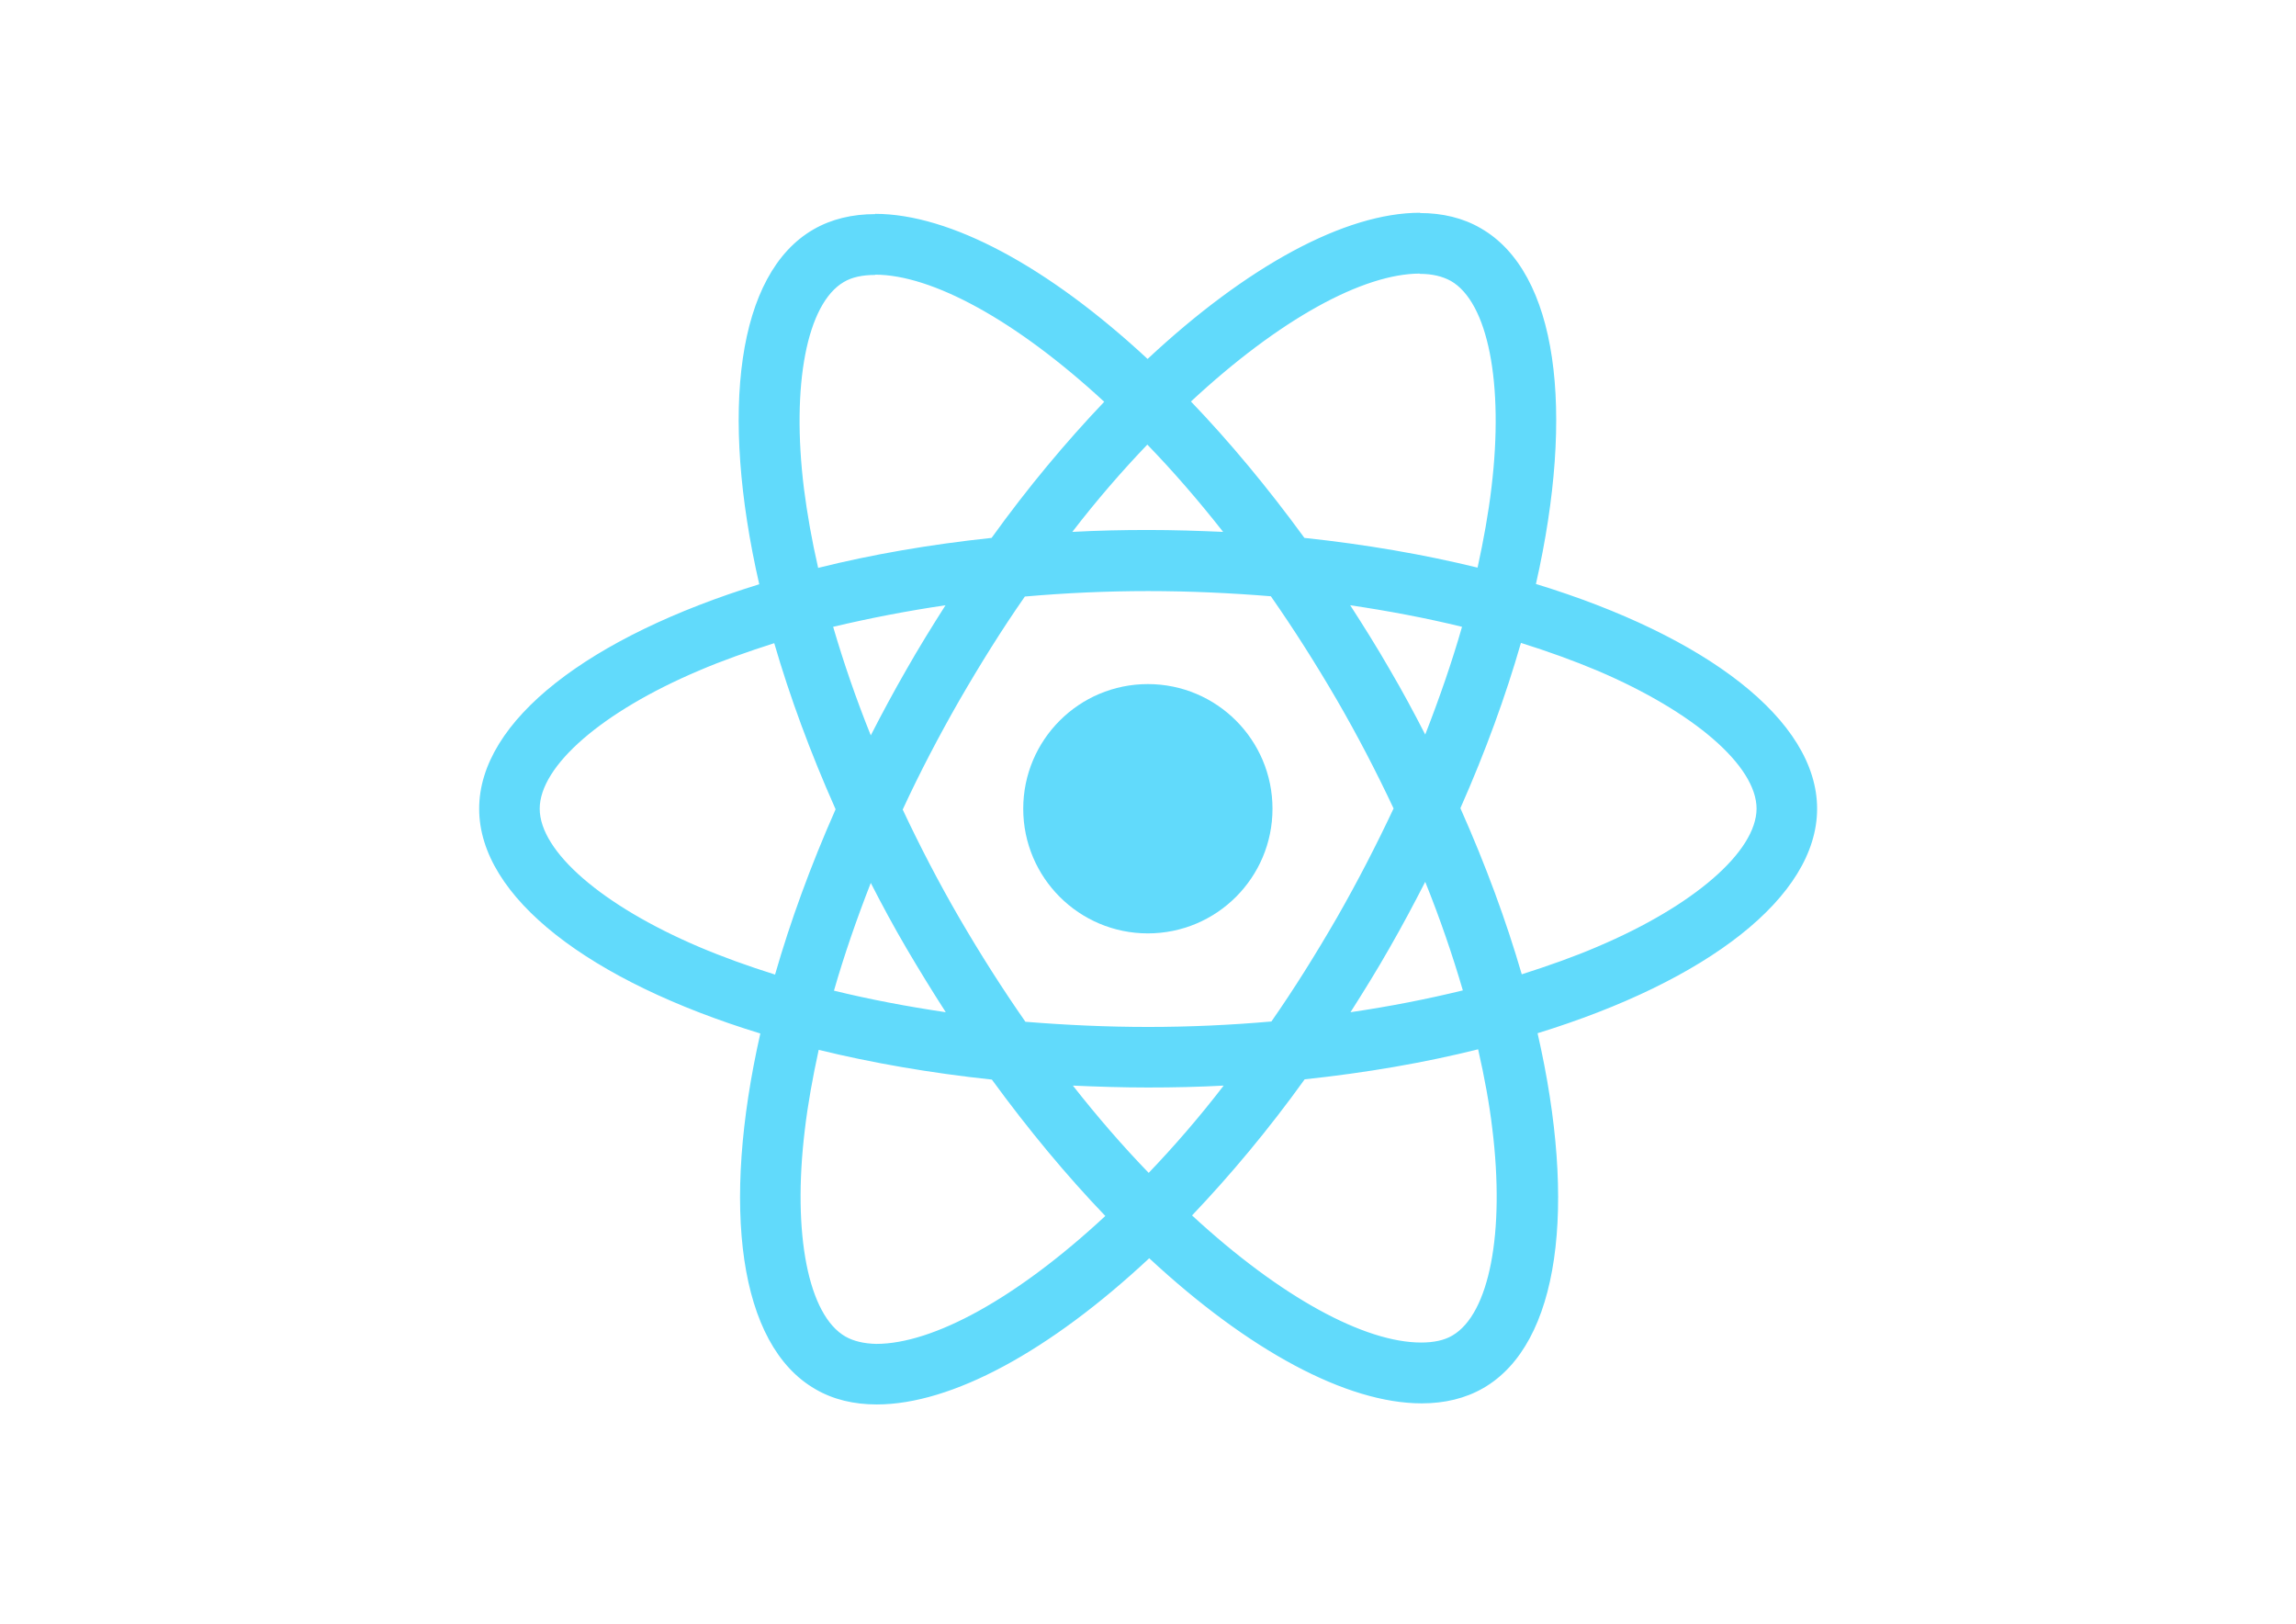
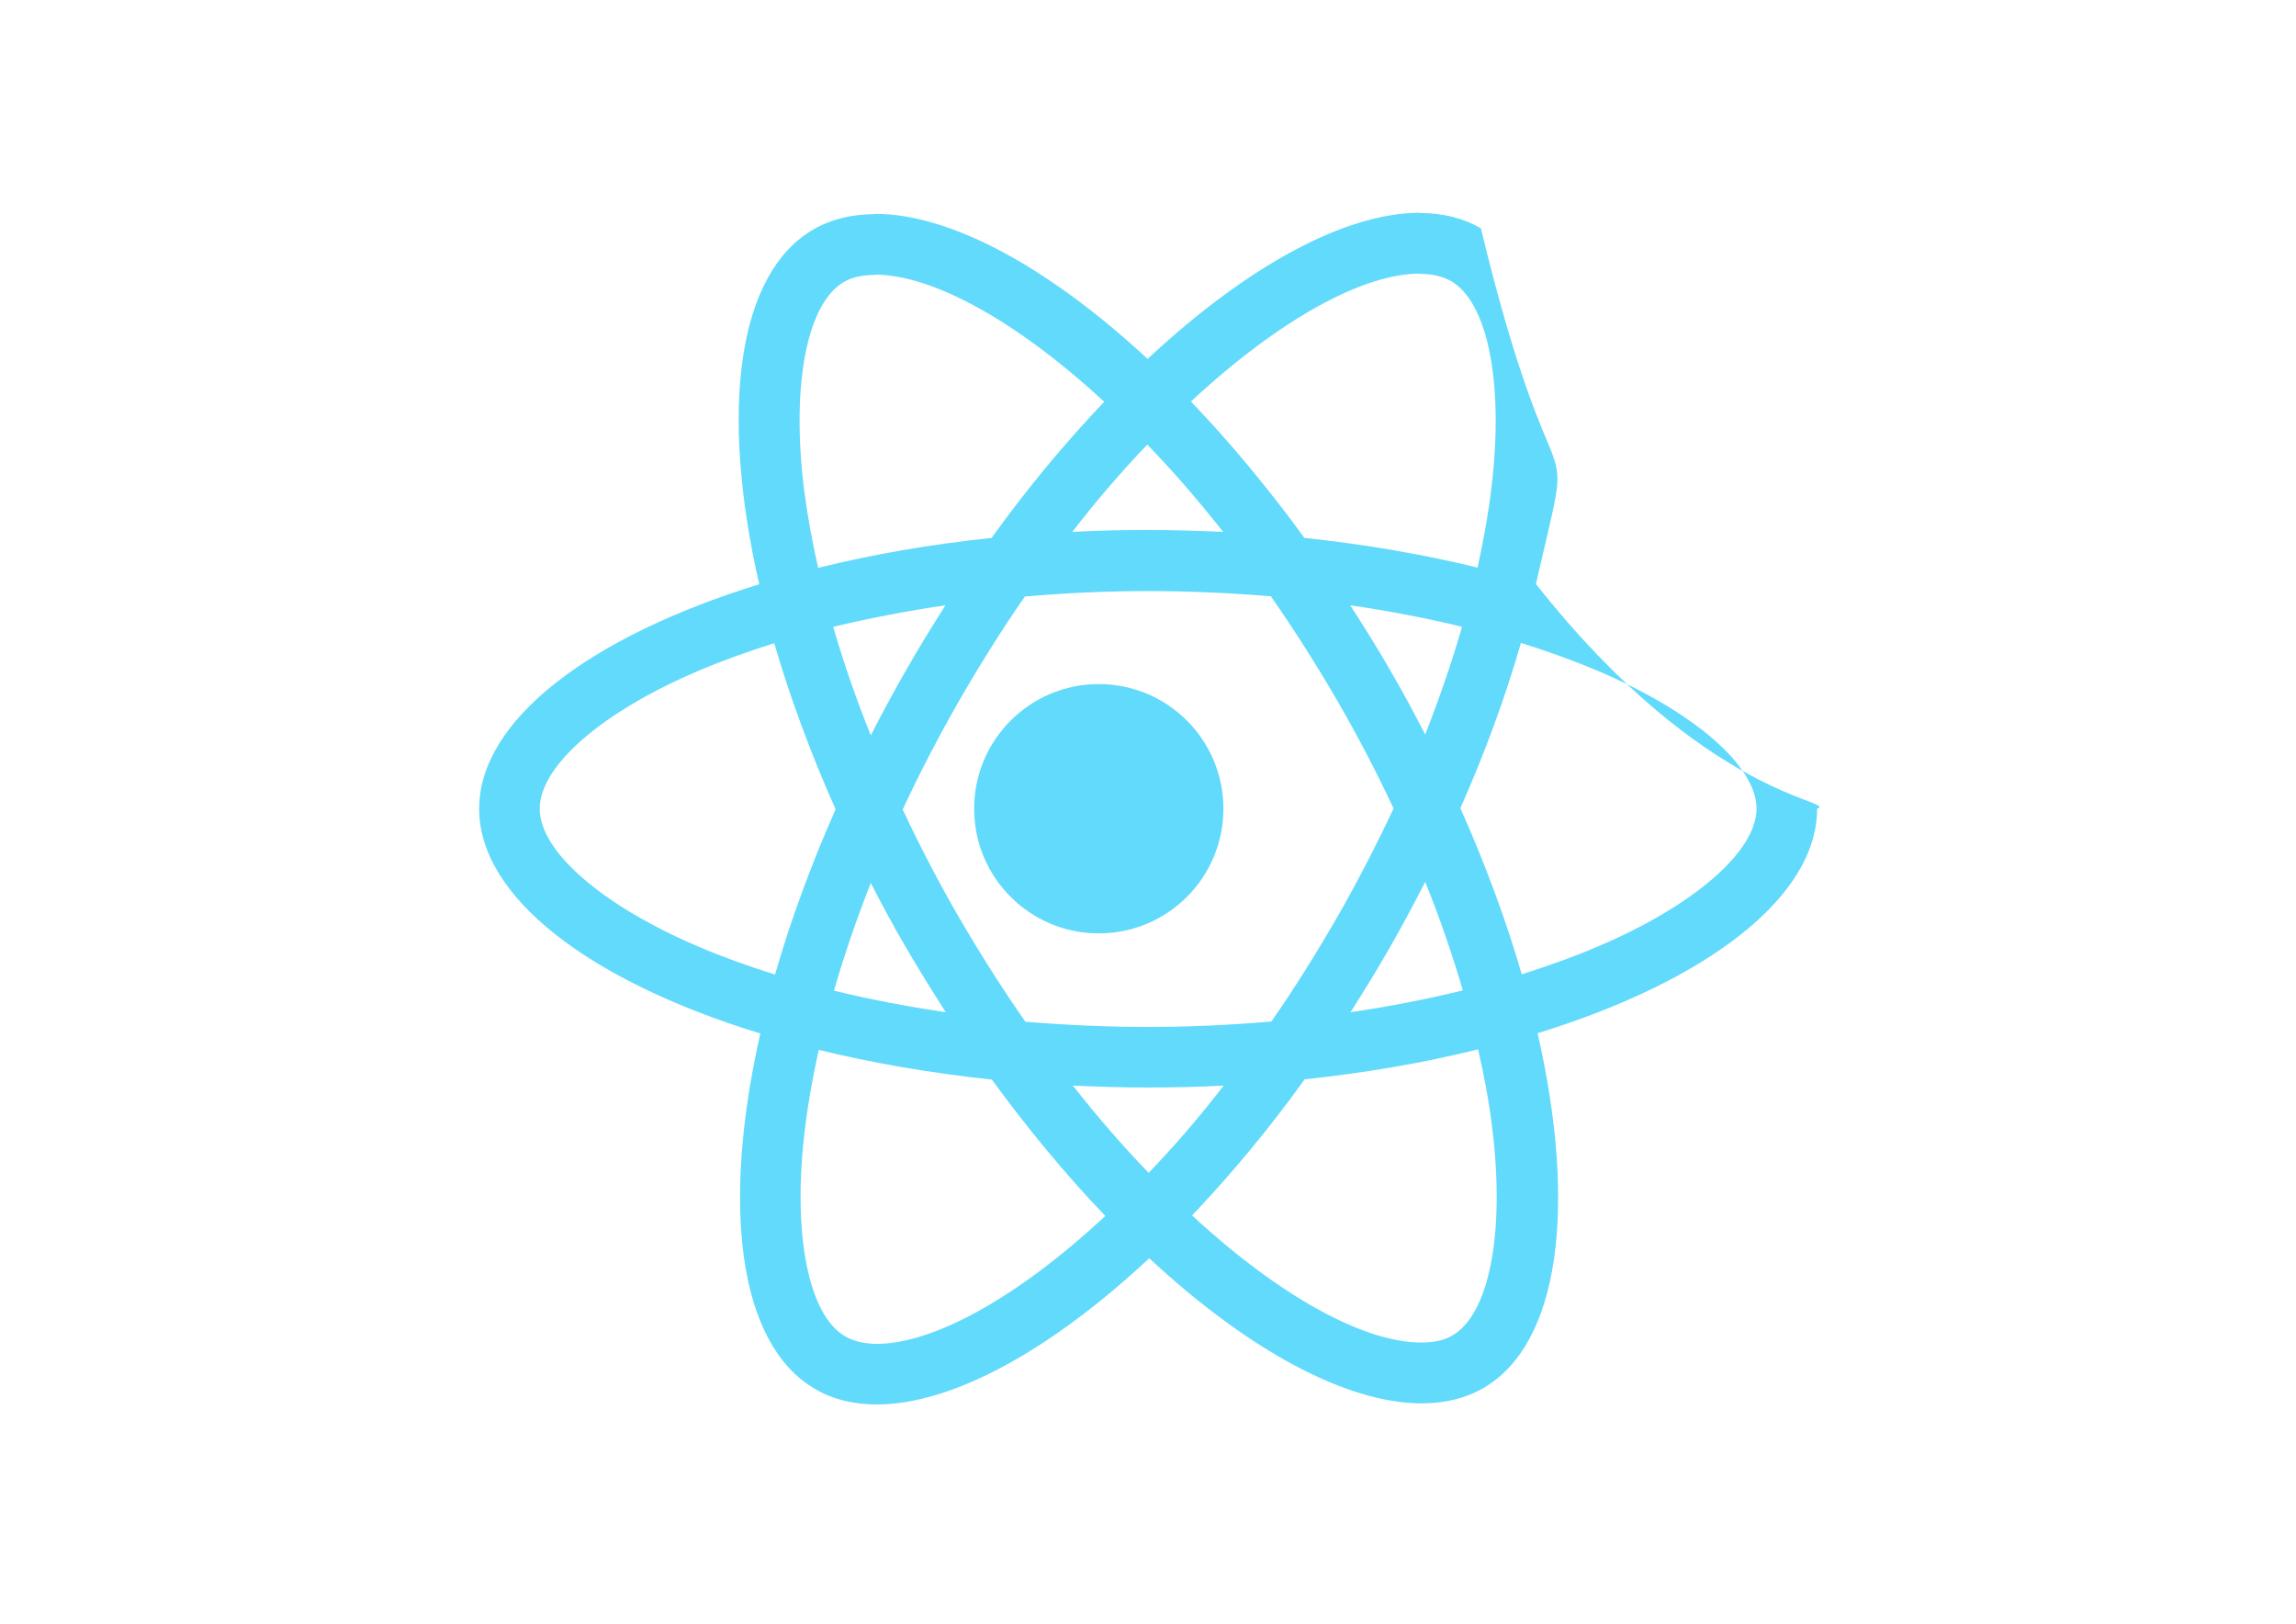
<svg xmlns="http://www.w3.org/2000/svg" viewBox="0 0 841.9 595.3">
  <g fill="#61DAFB">
-     <path d="M666.3 296.5c0-32.5-40.7-63.3-103.1-82.4 14.4-63.6 8-114.2-20.2-130.4-6.5-3.8-14.1-5.6-22.4-5.6v22.3c4.6 0 8.3.9 11.4 2.6 13.6 7.8 19.5 37.5 14.9 75.7-1.1 9.4-2.9 19.3-5.1 29.4-19.6-4.8-41-8.5-63.5-10.9-13.5-18.5-27.5-35.3-41.6-50 32.6-30.3 63.2-46.9 84-46.9V78c-27.5 0-63.5 19.6-99.9 53.6-36.4-33.8-72.4-53.2-99.9-53.2v22.3c20.7 0 51.4 16.5 84 46.6-14 14.7-28 31.4-41.3 49.9-22.6 2.4-44 6.1-63.6 11-2.3-10-4-19.7-5.2-29-4.7-38.2 1.1-67.9 14.6-75.8 3-1.8 6.9-2.6 11.5-2.6V78.5c-8.4 0-16 1.8-22.6 5.6-28.1 16.2-34.4 66.7-19.9 130.1-62.2 19.2-102.7 49.9-102.7 82.3 0 32.5 40.7 63.3 103.1 82.4-14.4 63.6-8 114.2 20.2 130.4 6.5 3.8 14.1 5.6 22.5 5.6 27.5 0 63.5-19.6 99.9-53.6 36.4 33.8 72.4 53.2 99.9 53.2 8.4 0 16-1.8 22.6-5.6 28.1-16.2 34.4-66.7 19.9-130.1 62-19.1 102.5-49.9 102.5-82.3zm-130.2-66.7c-3.7 12.9-8.3 26.2-13.5 39.5-4.1-8-8.4-16-13.1-24-4.6-8-9.5-15.8-14.4-23.4 14.2 2.1 27.9 4.7 41 7.9zm-45.8 106.5c-7.8 13.5-15.8 26.3-24.1 38.2-14.9 1.3-30 2-45.2 2-15.1 0-30.2-.7-45-1.9-8.3-11.9-16.4-24.6-24.2-38-7.6-13.1-14.5-26.4-20.8-39.8 6.2-13.4 13.2-26.8 20.7-39.9 7.8-13.5 15.8-26.3 24.1-38.2 14.9-1.3 30-2 45.2-2 15.1 0 30.2.7 45 1.9 8.3 11.9 16.4 24.6 24.2 38 7.6 13.1 14.5 26.4 20.8 39.8-6.3 13.4-13.2 26.8-20.7 39.9zm32.3-13c5.4 13.4 10 26.8 13.8 39.8-13.1 3.2-26.9 5.9-41.2 8 4.9-7.7 9.8-15.6 14.4-23.7 4.6-8 8.9-16.1 13-24.1zM421.2 430c-9.3-9.6-18.6-20.3-27.8-32 9 .4 18.2.7 27.5.7 9.4 0 18.7-.2 27.8-.7-9 11.7-18.3 22.4-27.5 32zm-74.4-58.9c-14.2-2.1-27.9-4.7-41-7.9 3.7-12.9 8.3-26.2 13.5-39.5 4.1 8 8.4 16 13.1 24 4.7 8 9.5 15.8 14.4 23.4zM420.7 163c9.3 9.6 18.6 20.3 27.8 32-9-.4-18.2-.7-27.5-.7-9.4 0-18.7.2-27.8.7 9-11.7 18.3-22.4 27.5-32zm-74 58.9c-4.9 7.7-9.8 15.6-14.4 23.7-4.6 8-8.9 16-13 24-5.4-13.4-10-26.8-13.8-39.8 13.1-3.1 26.9-5.8 41.2-7.9zm-90.5 125.2c-35.4-15.1-58.3-34.9-58.3-50.6 0-15.7 22.9-35.6 58.3-50.6 8.6-3.7 18-7 27.7-10.1 5.7 19.6 13.2 40 22.5 60.9-9.2 20.8-16.6 41.1-22.2 60.6-9.9-3.1-19.3-6.5-28-10.2zM310 490c-13.6-7.8-19.5-37.5-14.9-75.7 1.1-9.4 2.9-19.3 5.1-29.4 19.6 4.8 41 8.5 63.5 10.9 13.5 18.5 27.5 35.3 41.6 50-32.6 30.3-63.2 46.9-84 46.9-4.5-.1-8.3-1-11.3-2.7zm237.2-76.2c4.7 38.2-1.1 67.9-14.6 75.8-3 1.8-6.9 2.6-11.5 2.6-20.7 0-51.4-16.5-84-46.6 14-14.7 28-31.4 41.3-49.9 22.6-2.4 44-6.1 63.6-11 2.3 10.1 4.1 19.8 5.2 29.1zm38.5-66.7c-8.6 3.7-18 7-27.7 10.1-5.7-19.6-13.2-40-22.5-60.9 9.2-20.8 16.6-41.1 22.2-60.6 9.9 3.1 19.3 6.5 28.1 10.2 35.4 15.1 58.3 34.9 58.3 50.6-.1 15.7-23 35.6-58.4 50.6zM320.8 78.4z" />
-     <circle cx="420.9" cy="296.5" r="45.7" />
+     <path d="M666.3 296.5c8-3.-40.7-3.3-103.1-82.4 15.4-67.6 8-14.2-20.2-130.4-6.5-3.8-14.1-5.6-22.4-5.6v22.3c4.6 0 8.3.9 11.4 2.6 13.6 7.8 19.5 37.5 14.9 75.7-1.1 9.4-2.9 19.3-5.1 29.4-19.6-4.8-41-8.5-63.5-10.9-13.5-18.5-27.5-35.3-41.6-50 32.6-30.3 63.2-46.9 84-46.9V78c-27.5 0-63.5 19.6-99.9 53.6-36.4-33.8-72.4-53.2-99.9-53.2v22.3c20.7 0 51.4 16.5 84 46.6-14 14.7-28 31.4-41.3 49.9-22.6 2.4-44 6.1-63.6 11-2.3-10-4-19.7-5.2-29-4.7-38.2 1.1-67.9 14.6-75.8 3-1.8 6.9-2.6 11.5-2.6V78.5c-8.4 0-16 1.8-22.6 5.6-28.1 16.2-34.4 66.7-19.9 130.1-62.2 19.2-102.7 49.9-102.7 82.3 0 32.5 40.7 63.3 103.1 82.4-14.4 63.6-8 114.2 20.2 130.4 6.5 3.8 14.1 5.6 22.5 5.6 27.5 0 63.5-19.6 99.9-53.6 36.4 33.8 72.4 53.2 99.9 53.2 8.4 0 16-1.8 22.6-5.6 28.1-16.2 34.4-66.7 19.9-130.1 62-19.1 102.5-49.9 102.5-82.3zm-130.2-66.7c-3.7 12.9-8.3 26.2-13.5 39.5-4.1-8-8.4-16-13.1-24-4.6-8-9.5-15.8-14.4-23.4 14.2 2.1 27.9 4.7 41 7.9zm-45.8 106.5c-7.8 13.5-15.8 26.3-24.1 38.2-14.9 1.3-30 2-45.2 2-15.1 0-30.2-.7-45-1.9-8.3-11.9-16.4-24.6-24.2-38-7.6-13.1-14.5-26.4-20.8-39.8 6.2-13.4 13.2-26.8 20.7-39.9 7.8-13.5 15.8-26.3 24.1-38.2 14.9-1.3 30-2 45.2-2 15.1 0 30.2.7 45 1.9 8.3 11.9 16.4 24.6 24.2 38 7.6 13.1 14.5 26.4 20.8 39.8-6.3 13.4-13.2 26.8-20.7 39.9zm32.3-13c5.4 13.4 10 26.8 13.8 39.8-13.1 3.2-26.9 5.9-41.2 8 4.9-7.7 9.8-15.6 14.4-23.7 4.6-8 8.9-16.1 13-24.1zM421.2 430c-9.3-9.6-18.6-20.3-27.8-32 9 .4 18.2.7 27.5.7 9.4 0 18.7-.2 27.8-.7-9 11.7-18.3 22.4-27.5 32zm-74.4-58.9c-14.2-2.1-27.9-4.7-41-7.9 3.7-12.9 8.3-26.2 13.5-39.5 4.1 8 8.4 16 13.1 24 4.7 8 9.5 15.8 14.4 23.4zM420.7 163c9.3 9.6 18.6 20.3 27.8 32-9-.4-18.2-.7-27.5-.7-9.4 0-18.7.2-27.8.7 9-11.7 18.3-22.4 27.5-32zm-74 58.9c-4.9 7.7-9.8 15.6-14.4 23.7-4.6 8-8.9 16-13 24-5.4-13.4-10-26.8-13.8-39.8 13.1-3.1 26.9-5.8 41.2-7.9zm-90.5 125.2c-35.4-15.1-58.3-34.9-58.3-50.6 0-15.7 22.9-35.6 58.3-50.6 8.6-3.7 18-7 27.7-10.1 5.7 19.6 13.2 40 22.5 60.9-9.2 20.8-16.6 41.1-22.2 60.6-9.9-3.1-19.3-6.5-28-10.2zM310 490c-13.6-7.8-19.5-37.5-14.9-75.7 1.1-9.4 2.9-19.3 5.1-29.4 19.6 4.8 41 8.5 63.5 10.9 13.5 18.5 27.5 35.3 41.6 50-32.6 30.3-63.2 46.9-84 46.9-4.5-.1-8.3-1-11.3-2.7zm237.2-76.2c4.7 38.2-1.1 67.9-14.6 75.8-3 1.8-6.9 2.6-11.5 2.6-20.7 0-51.4-16.5-84-46.6 14-14.7 28-31.4 41.3-49.9 22.6-2.4 44-6.1 63.6-11 2.3 10.1 4.1 19.8 5.2 29.1zm38.5-66.7c-8.6 3.7-18 7-27.7 10.1-5.7-19.6-13.2-40-22.5-60.9 9.2-20.8 16.6-41.1 22.2-60.6 9.9 3.1 19.3 6.5 28.1 10.2 35.4 15.1 58.3 34.9 58.3 50.6-.1 15.7-23 35.6-58.4 50.6zM320.8 78.4z" />
+     <circle cx="402.9" cy="296.5" r="45.7" />
    <path d="M520.5 78.1z" />
  </g>
</svg>
